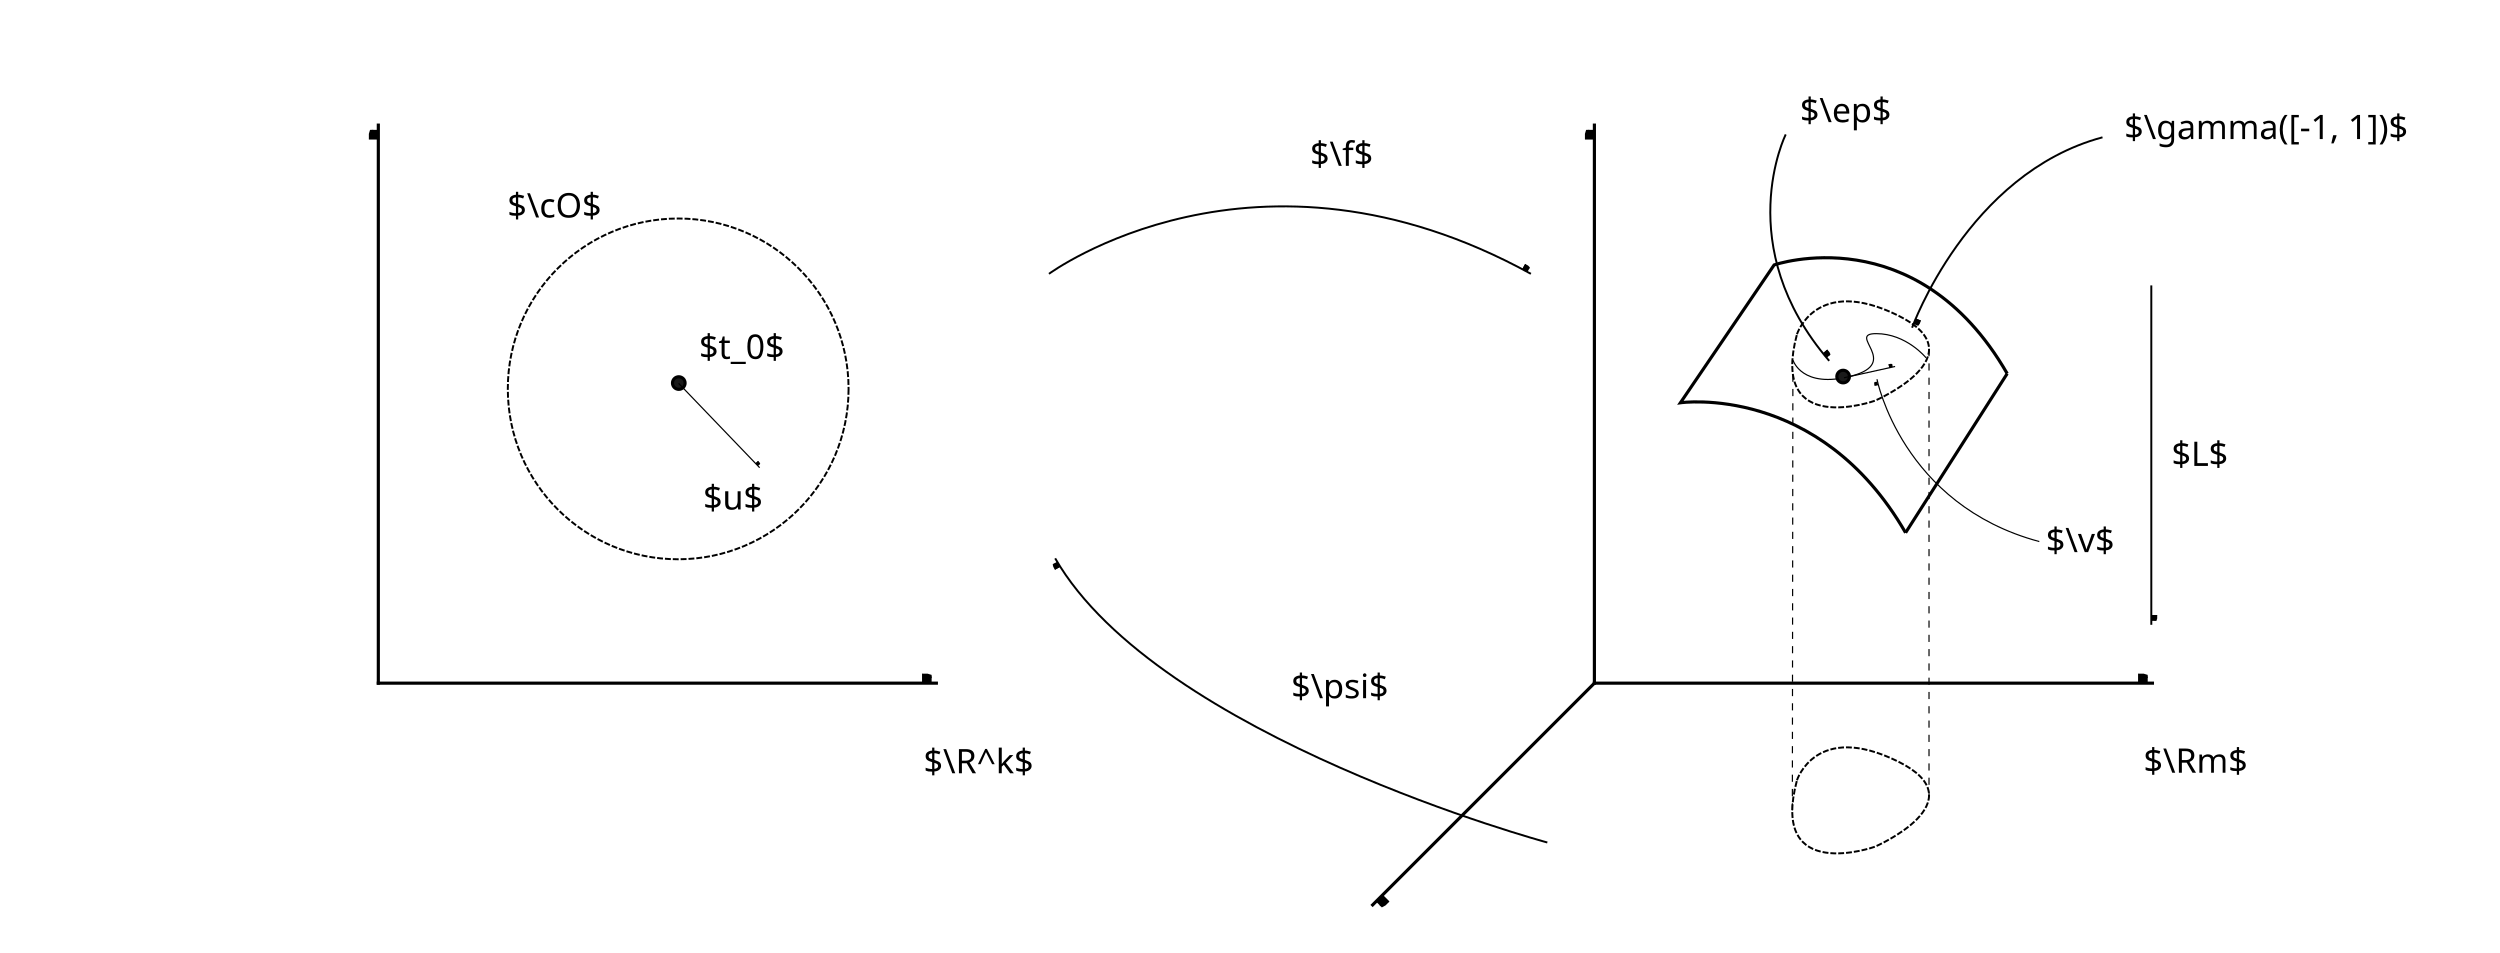
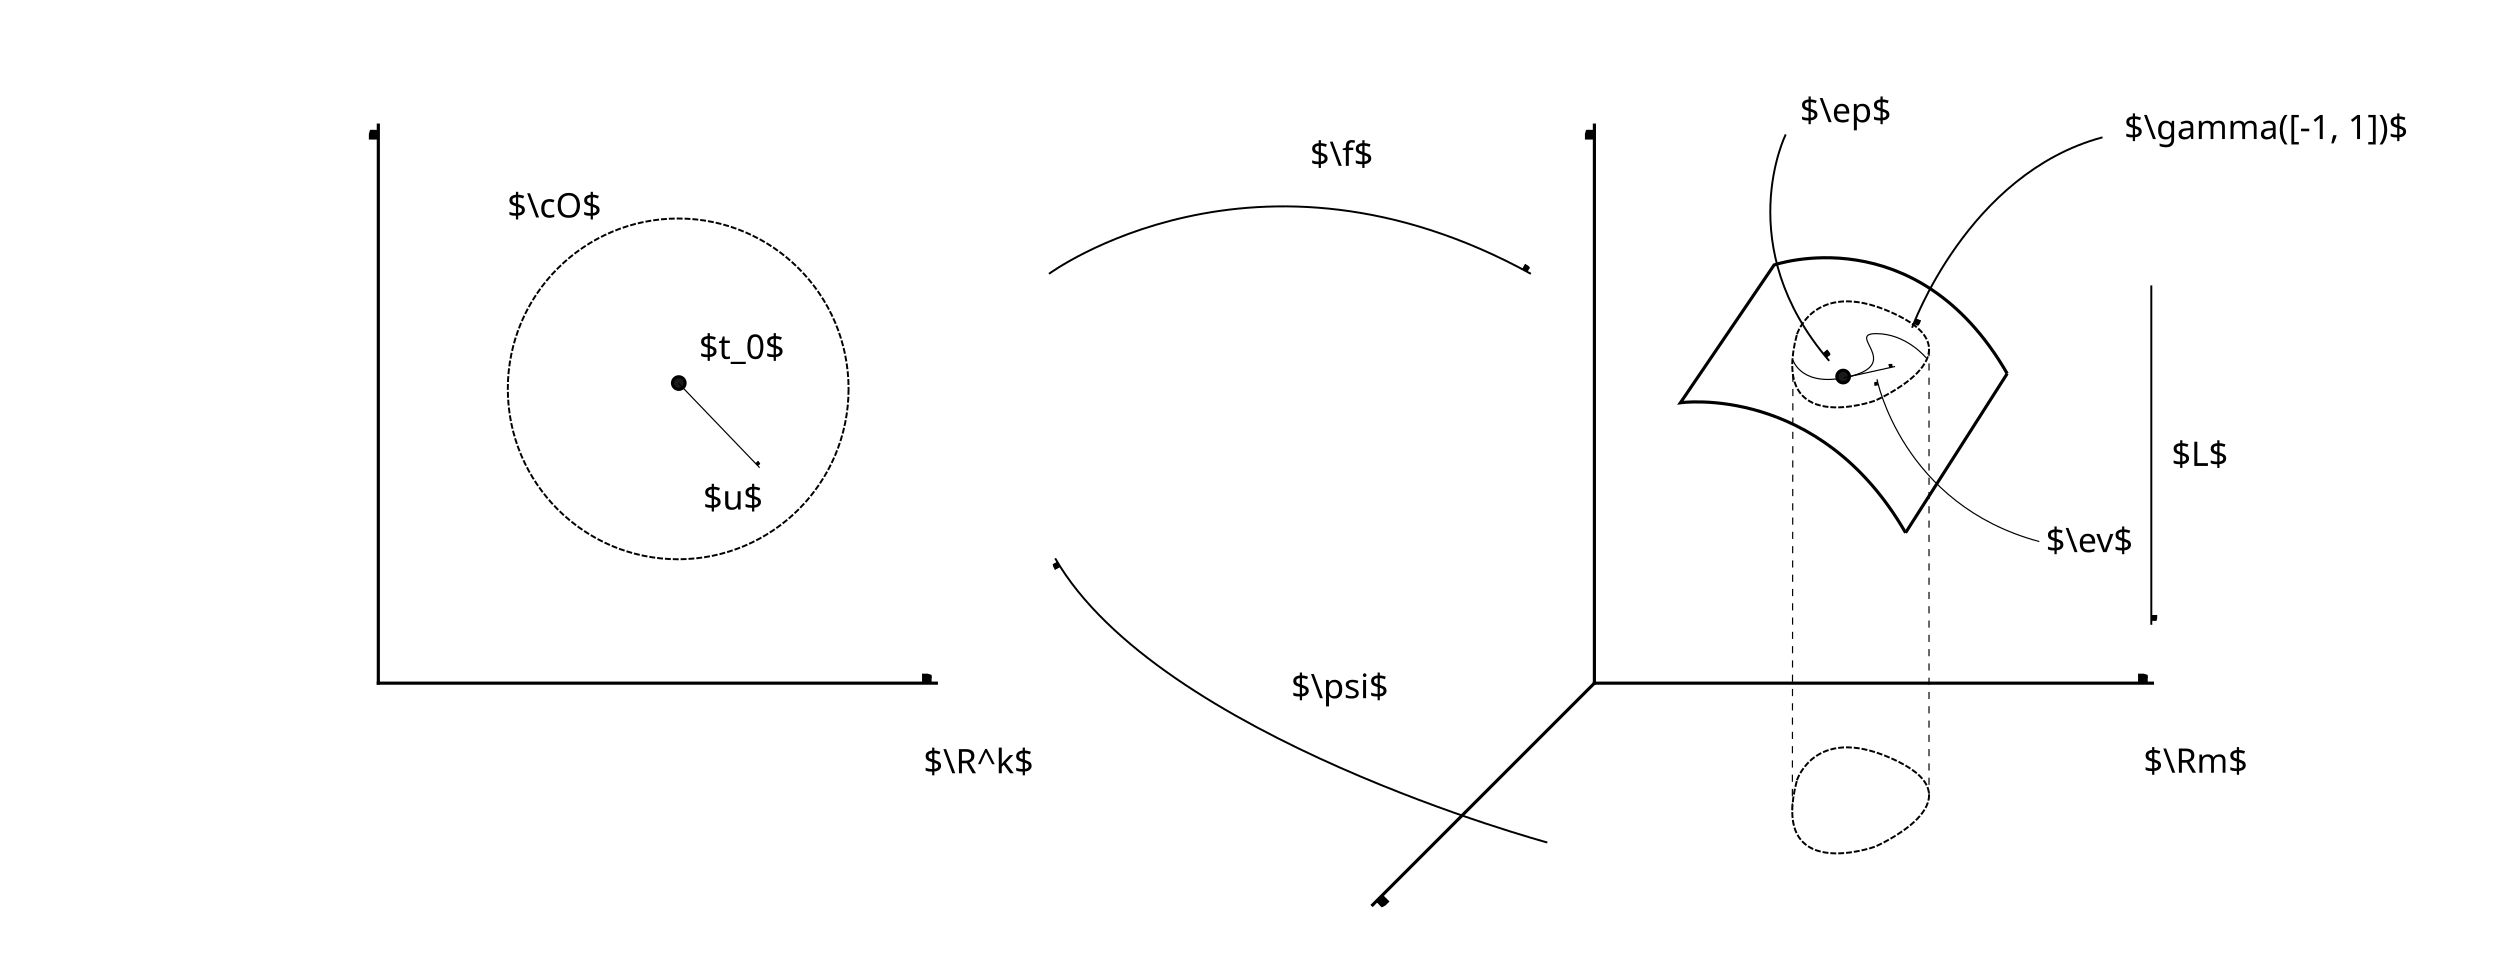
<svg xmlns="http://www.w3.org/2000/svg" width="210mm" height="80mm" viewBox="0 0 210 80" version="1.1" id="svg8">
  <defs id="defs2">
    <marker orient="auto-start-reverse" refY="3" refX="5" id="marker5925">
      <path id="path5923" d="M 10,3 0,6 V 0 Z" style="fill:context-stroke;stroke:#000000;stroke-opacity:1" />
    </marker>
    <marker id="marker5817" refX="5" refY="3" orient="auto-start-reverse">
      <path style="fill:context-stroke;stroke:#000000;stroke-opacity:1" d="M 10,3 0,6 V 0 Z" id="path5815" />
    </marker>
    <marker id="marker5685" refX="5" refY="3" orient="auto-start-reverse">
      <path style="fill:context-stroke;stroke:#000000;stroke-opacity:1" d="M 10,3 0,6 V 0 Z" id="path5683" />
    </marker>
    <marker id="marker4304" refX="5" refY="3" orient="auto-start-reverse">
      <path style="fill:context-stroke;stroke:#000000;stroke-opacity:1" d="M 10,3 0,6 V 0 Z" id="path4302" />
    </marker>
    <marker orient="auto-start-reverse" refY="3" refX="5" id="marker4067">
      <path id="path4065" d="M 10,3 0,6 V 0 Z" style="fill:context-stroke;stroke:#000000;stroke-opacity:1" />
    </marker>
    <marker orient="auto-start-reverse" refY="3" refX="5" id="marker1695">
      <path id="path1693" d="M 10,3 0,6 V 0 Z" style="fill:context-stroke;stroke:#000000;stroke-opacity:1" />
    </marker>
    <marker id="marker1657" refX="5" refY="3" orient="auto-start-reverse">
      <path style="fill:context-stroke;stroke:#000000;stroke-opacity:1" d="M 10,3 0,6 V 0 Z" id="path1655" />
    </marker>
    <marker id="marker1515" refX="5" refY="3" orient="auto-start-reverse">
      <path style="fill:context-stroke;stroke:#000000;stroke-opacity:1" d="M 10,3 0,6 V 0 Z" id="path1513" />
    </marker>
    <marker orient="auto-start-reverse" refY="3" refX="5" id="marker1365">
      <path id="path1363" d="M 10,3 0,6 V 0 Z" style="fill:context-stroke;stroke:#000000;stroke-opacity:1" />
    </marker>
    <marker orient="auto-start-reverse" refY="3" refX="5" id="marker1313">
      <path id="path1311" d="M 10,3 0,6 V 0 Z" style="fill:context-stroke;stroke:#000000;stroke-opacity:1" />
    </marker>
    <marker orient="auto-start-reverse" refY="3" refX="5" id="marker1267">
      <path id="path1265" d="M 10,3 0,6 V 0 Z" style="fill:context-stroke;stroke:#000000;stroke-opacity:1" />
    </marker>
    <marker id="marker1215" refX="5" refY="3" orient="auto-start-reverse">
      <path style="fill:context-stroke;stroke:#000000;stroke-opacity:1" d="M 10,3 0,6 V 0 Z" id="path1213" />
    </marker>
    <marker id="marker1183" refX="5" refY="3" orient="auto-start-reverse">
      <path style="fill:context-stroke;stroke:#000000;stroke-opacity:1" d="M 10,3 0,6 V 0 Z" id="path1181" />
    </marker>
    <marker orient="auto-start-reverse" refY="3" refX="5" id="ExperimentalArrow">
      <path id="path1118" d="M 10,3 0,6 V 0 Z" style="fill:context-stroke;stroke:#000000;stroke-opacity:1" />
    </marker>
  </defs>
  <g id="layer1" transform="translate(0,-217)">
    <path style="fill:none;stroke:#000000;stroke-width:0.265px;stroke-linecap:butt;stroke-linejoin:miter;stroke-opacity:1;marker-start:url(#marker1365)" d="m 31.779,227.378 v 47.141" id="path815" />
    <path style="fill:none;stroke:#000000;stroke-width:0.265px;stroke-linecap:butt;stroke-linejoin:miter;stroke-opacity:1;marker-start:url(#marker1313)" d="M 78.787,274.385 H 31.646" id="path815-3" />
    <path style="fill:none;stroke:#000000;stroke-width:0.265;stroke-linecap:butt;stroke-linejoin:miter;stroke-miterlimit:4;stroke-dasharray:none;stroke-opacity:1;marker-start:url(#ExperimentalArrow)" d="m 133.929,227.378 v 47.141" id="path815-6" />
    <path style="fill:none;stroke:#000000;stroke-width:0.265px;stroke-linecap:butt;stroke-linejoin:miter;stroke-opacity:1;marker-start:url(#marker1215)" d="M 180.937,274.385 H 133.796" id="path815-3-7" />
    <path style="fill:none;stroke:#000000;stroke-width:0.265;stroke-linecap:butt;stroke-linejoin:miter;stroke-miterlimit:4;stroke-dasharray:none;stroke-opacity:1;marker-end:url(#marker1267)" d="m 134.023,274.292 -18.815,18.815" id="path815-3-7-5" />
    <text xml:space="preserve" style="font-style:normal;font-weight:normal;font-size:2.846px;line-height:1.25;font-family:sans-serif;letter-spacing:0px;word-spacing:0px;fill:#000000;fill-opacity:1;stroke:none;stroke-width:0.071" x="77.583" y="281.955" id="text1417">
      <tspan id="tspan1415" x="77.583" y="281.955" style="stroke-width:0.071">$\R^k$</tspan>
    </text>
    <text xml:space="preserve" style="font-style:normal;font-weight:normal;font-size:2.846px;line-height:1.25;font-family:sans-serif;letter-spacing:0px;word-spacing:0px;fill:#000000;fill-opacity:1;stroke:none;stroke-width:0.071" x="180.06" y="281.908" id="text1417-3">
      <tspan id="tspan1415-5" x="180.06" y="281.908" style="stroke-width:0.071">$\Rm$</tspan>
    </text>
    <flowRoot xml:space="preserve" id="flowRoot1437" style="font-style:normal;font-weight:normal;font-size:40px;line-height:1.25;font-family:sans-serif;letter-spacing:0px;word-spacing:0px;fill:#000000;fill-opacity:1;stroke:none" transform="scale(0.2645833)">
      <flowRegion id="flowRegion1439">
        <rect id="rect1441" width="207.536" height="89.449" x="291.328" y="152.723" />
      </flowRegion>
      <flowPara id="flowPara1443" />
    </flowRoot>
    <circle style="fill:#1a1a1a;fill-opacity:0;stroke:#000000;stroke-width:0.165;stroke-linejoin:round;stroke-miterlimit:4;stroke-dasharray:0.495,0.165;stroke-dashoffset:0;stroke-opacity:1;paint-order:markers fill stroke" id="path1483" cx="56.968" cy="249.667" r="14.312" />
    <circle style="fill:#1a1a1a;fill-opacity:1;stroke:#000000;stroke-width:0.265;stroke-linejoin:round;stroke-miterlimit:4;stroke-dasharray:none;stroke-dashoffset:0;stroke-opacity:1;paint-order:markers fill stroke" id="path1485" cx="57.018" cy="249.177" r="0.529" />
    <text xml:space="preserve" style="font-style:normal;font-weight:normal;font-size:2.846px;line-height:1.25;font-family:sans-serif;letter-spacing:0px;word-spacing:0px;fill:#000000;fill-opacity:1;stroke:none;stroke-width:0.071" x="42.621" y="235.265" id="text1417-6">
      <tspan id="tspan1415-2" x="42.621" y="235.265" style="stroke-width:0.071">$\cO$</tspan>
    </text>
    <path style="fill:none;stroke:#000000;stroke-width:0.165;stroke-linecap:butt;stroke-linejoin:miter;stroke-miterlimit:4;stroke-dasharray:none;stroke-opacity:1;marker-end:url(#marker1515)" d="m 88.113,240.002 c 0,0 17.323,-12.749 40.481,0" id="path1505" />
    <path style="fill:none;stroke:#000000;stroke-width:0.165;stroke-linecap:butt;stroke-linejoin:miter;stroke-miterlimit:4;stroke-dasharray:none;stroke-opacity:1;marker-end:url(#marker1695)" d="m 129.976,287.769 c 0,0 -32.643,-8.803 -41.341,-23.868" id="path1583" />
    <text xml:space="preserve" style="font-style:normal;font-weight:normal;font-size:2.846px;line-height:1.25;font-family:sans-serif;letter-spacing:0px;word-spacing:0px;fill:#000000;fill-opacity:1;stroke:none;stroke-width:0.071" x="110.051" y="230.932" id="text1417-6-9">
      <tspan id="tspan1415-2-1" x="110.051" y="230.932" style="stroke-width:0.071">$\f$</tspan>
    </text>
    <text xml:space="preserve" style="font-style:normal;font-weight:normal;font-size:2.846px;line-height:1.25;font-family:sans-serif;letter-spacing:0px;word-spacing:0px;fill:#000000;fill-opacity:1;stroke:none;stroke-width:0.071" x="108.465" y="275.647" id="text1417-6-9-2">
      <tspan id="tspan1415-2-1-7" x="108.465" y="275.647" style="stroke-width:0.071">$\psi$</tspan>
    </text>
    <path style="fill:none;stroke:#000000;stroke-width:0.165;stroke-linecap:butt;stroke-linejoin:miter;stroke-opacity:1;marker-end:url(#marker4067);stroke-miterlimit:4;stroke-dasharray:none" d="m 180.71,240.974 v 28.509" id="path4057" />
    <text xml:space="preserve" style="font-style:normal;font-weight:normal;font-size:2.846px;line-height:1.25;font-family:sans-serif;letter-spacing:0px;word-spacing:0px;fill:#000000;fill-opacity:1;stroke:none;stroke-width:0.071" x="182.416" y="256.134" id="text1417-6-9-0">
      <tspan id="tspan1415-2-1-9" x="182.416" y="256.134" style="stroke-width:0.071">$L$</tspan>
    </text>
    <path style="fill:none;stroke:#000000;stroke-width:0.265px;stroke-linecap:butt;stroke-linejoin:miter;stroke-opacity:1" d="m 168.606,248.383 c -7.649,-13.248 -19.579,-9.128 -19.579,-9.128 l -7.871,11.576 c 0,0 11.654,-1.655 18.914,10.92" id="path4165" />
    <path style="fill:none;stroke:#000000;stroke-width:0.265px;stroke-linecap:butt;stroke-linejoin:miter;stroke-opacity:1" d="m 160.069,261.75 8.536,-13.368" id="path4169" />
    <path style="fill:none;stroke:#000000;stroke-width:0.165;stroke-linecap:butt;stroke-linejoin:miter;stroke-opacity:1;stroke-miterlimit:4;stroke-dasharray:0.495,0.165;stroke-dashoffset:0" d="m 150.945,245.076 c 0,0 1.587,-4.961 8.467,-1.587 6.879,3.373 -1.922,7.173 -1.922,7.173 0,0 -8.89,3.169 -6.545,-5.586 z" id="path4171" />
    <path style="fill:none;stroke:#000000;stroke-width:0.1;stroke-linecap:butt;stroke-linejoin:miter;stroke-opacity:1;stroke-miterlimit:4;stroke-dasharray:none" d="m 150.614,247.258 c 0,0 0.746,2.445 4.935,1.322 4.189,-1.122 -0.485,-3.555 2.052,-3.555 2.538,0 4.191,2.034 4.191,2.034" id="path4173" />
    <path style="fill:none;stroke:#000000;stroke-width:0.165;stroke-linecap:butt;stroke-linejoin:miter;stroke-miterlimit:4;stroke-dasharray:none;stroke-opacity:1;marker-start:url(#marker1657)" d="m 160.615,244.53 c 0,0 4.651,-12.956 15.995,-15.995" id="path4181" />
    <text xml:space="preserve" style="font-style:normal;font-weight:normal;font-size:2.846px;line-height:1.25;font-family:sans-serif;letter-spacing:0px;word-spacing:0px;fill:#000000;fill-opacity:1;stroke:none;stroke-width:0.071" x="178.438" y="228.683" id="text1417-6-9-0-3">
      <tspan id="tspan1415-2-1-9-6" x="178.438" y="228.683" style="stroke-width:0.071">$\gamma([-1, 1])$</tspan>
    </text>
    <text xml:space="preserve" style="font-style:normal;font-weight:normal;font-size:2.846px;line-height:1.25;font-family:sans-serif;letter-spacing:0px;word-spacing:0px;fill:#000000;fill-opacity:1;stroke:none;stroke-width:0.071" x="58.722" y="247.138" id="text1417-6-0">
      <tspan id="tspan1415-2-6" x="58.722" y="247.138" style="stroke-width:0.071">$t_0$</tspan>
    </text>
    <circle style="fill:#1a1a1a;fill-opacity:1;stroke:#000000;stroke-width:0.265;stroke-linejoin:round;stroke-miterlimit:4;stroke-dasharray:none;stroke-dashoffset:0;stroke-opacity:1;paint-order:markers fill stroke" id="path1485-2" cx="154.823" cy="248.631" r="0.529" />
    <text xml:space="preserve" style="font-style:normal;font-weight:normal;font-size:2.846px;line-height:1.25;font-family:sans-serif;letter-spacing:0px;word-spacing:0px;fill:#000000;fill-opacity:1;stroke:none;stroke-width:0.071" x="151.198" y="227.259" id="text1417-6-0-6">
      <tspan id="tspan1415-2-6-1" x="151.198" y="227.259" style="stroke-width:0.071">$\ep$</tspan>
    </text>
    <path style="fill:none;stroke:#000000;stroke-width:0.165;stroke-linecap:butt;stroke-linejoin:miter;stroke-opacity:1;marker-end:url(#marker4304);stroke-miterlimit:4;stroke-dasharray:none" d="m 150.001,228.291 c 0,0 -4.645,9.385 3.652,19.02" id="path4294" />
    <path style="fill:none;stroke:#000000;stroke-width:0.165;stroke-linecap:butt;stroke-linejoin:miter;stroke-miterlimit:4;stroke-dasharray:0.495, 0.165;stroke-dashoffset:0;stroke-opacity:1" d="m 150.945,282.54 c 0,0 1.587,-4.961 8.467,-1.587 6.879,3.373 -1.922,7.173 -1.922,7.173 0,0 -8.89,3.169 -6.545,-5.586 z" id="path4171-8" />
    <path style="fill:none;stroke:#000000;stroke-width:0.1;stroke-linecap:butt;stroke-linejoin:miter;stroke-opacity:1;stroke-miterlimit:4;stroke-dasharray:0.6,0.6;stroke-dashoffset:0" d="m 150.602,248.473 -0.045,37.026" id="path4717" />
    <path style="fill:none;stroke:#000000;stroke-width:0.1;stroke-linecap:butt;stroke-linejoin:miter;stroke-opacity:1;stroke-miterlimit:4;stroke-dasharray:0.6,0.6;stroke-dashoffset:0" d="m 162.038,246.323 -0.001,37.617" id="path4728" />
    <path style="fill:none;stroke:#000000;stroke-width:0.1;stroke-linecap:butt;stroke-linejoin:miter;stroke-opacity:1;marker-end:url(#marker5685);stroke-miterlimit:4;stroke-dasharray:none" d="m 57.004,249.199 6.805,7.086" id="path5675" />
    <text xml:space="preserve" style="font-style:normal;font-weight:normal;font-size:2.846px;line-height:1.25;font-family:sans-serif;letter-spacing:0px;word-spacing:0px;fill:#000000;fill-opacity:1;stroke:none;stroke-width:0.071" x="59.066" y="259.794" id="text1417-6-0-7">
      <tspan id="tspan1415-2-6-9" x="59.066" y="259.794" style="stroke-width:0.071">$u$</tspan>
    </text>
    <path style="fill:none;stroke:#000000;stroke-width:0.1;stroke-linecap:butt;stroke-linejoin:miter;stroke-opacity:1;marker-end:url(#marker5817);stroke-miterlimit:4;stroke-dasharray:none" d="m 154.898,248.731 4.291,-0.947" id="path5807" />
    <path style="fill:none;stroke:#000000;stroke-width:0.1;stroke-linecap:butt;stroke-linejoin:miter;stroke-miterlimit:4;stroke-dasharray:none;stroke-opacity:1;marker-start:url(#marker5925)" d="m 157.665,248.854 c 0,0 2.083,10.541 13.636,13.636" id="path5915" />
    <text xml:space="preserve" style="font-style:normal;font-weight:normal;font-size:2.846px;line-height:1.25;font-family:sans-serif;letter-spacing:0px;word-spacing:0px;fill:#000000;fill-opacity:1;stroke:none;stroke-width:0.071" x="171.856" y="263.377" id="text1417-6-9-0-2">
-       <tspan id="tspan1415-2-1-9-0" x="171.856" y="263.377" style="stroke-width:0.071">$\v$</tspan>
+       <tspan id="tspan1415-2-1-9-0" x="171.856" y="263.377" style="stroke-width:0.071">$\ev$</tspan>
+     </text>
+     <text xml:space="preserve" style="font-style:normal;font-weight:normal;font-size:10.583px;line-height:1.25;font-family:sans-serif;letter-spacing:0px;word-spacing:0px;fill:#000000;fill-opacity:1;stroke:none;stroke-width:0.265" x="200.84" y="236.57" id="text4247">
+       <tspan id="tspan4245" x="200.84" y="245.934" style="stroke-width:0.265" />
+       <tspan x="200.84" y="259.163" style="stroke-width:0.265" id="tspan4249" />
    </text>
  </g>
</svg>
